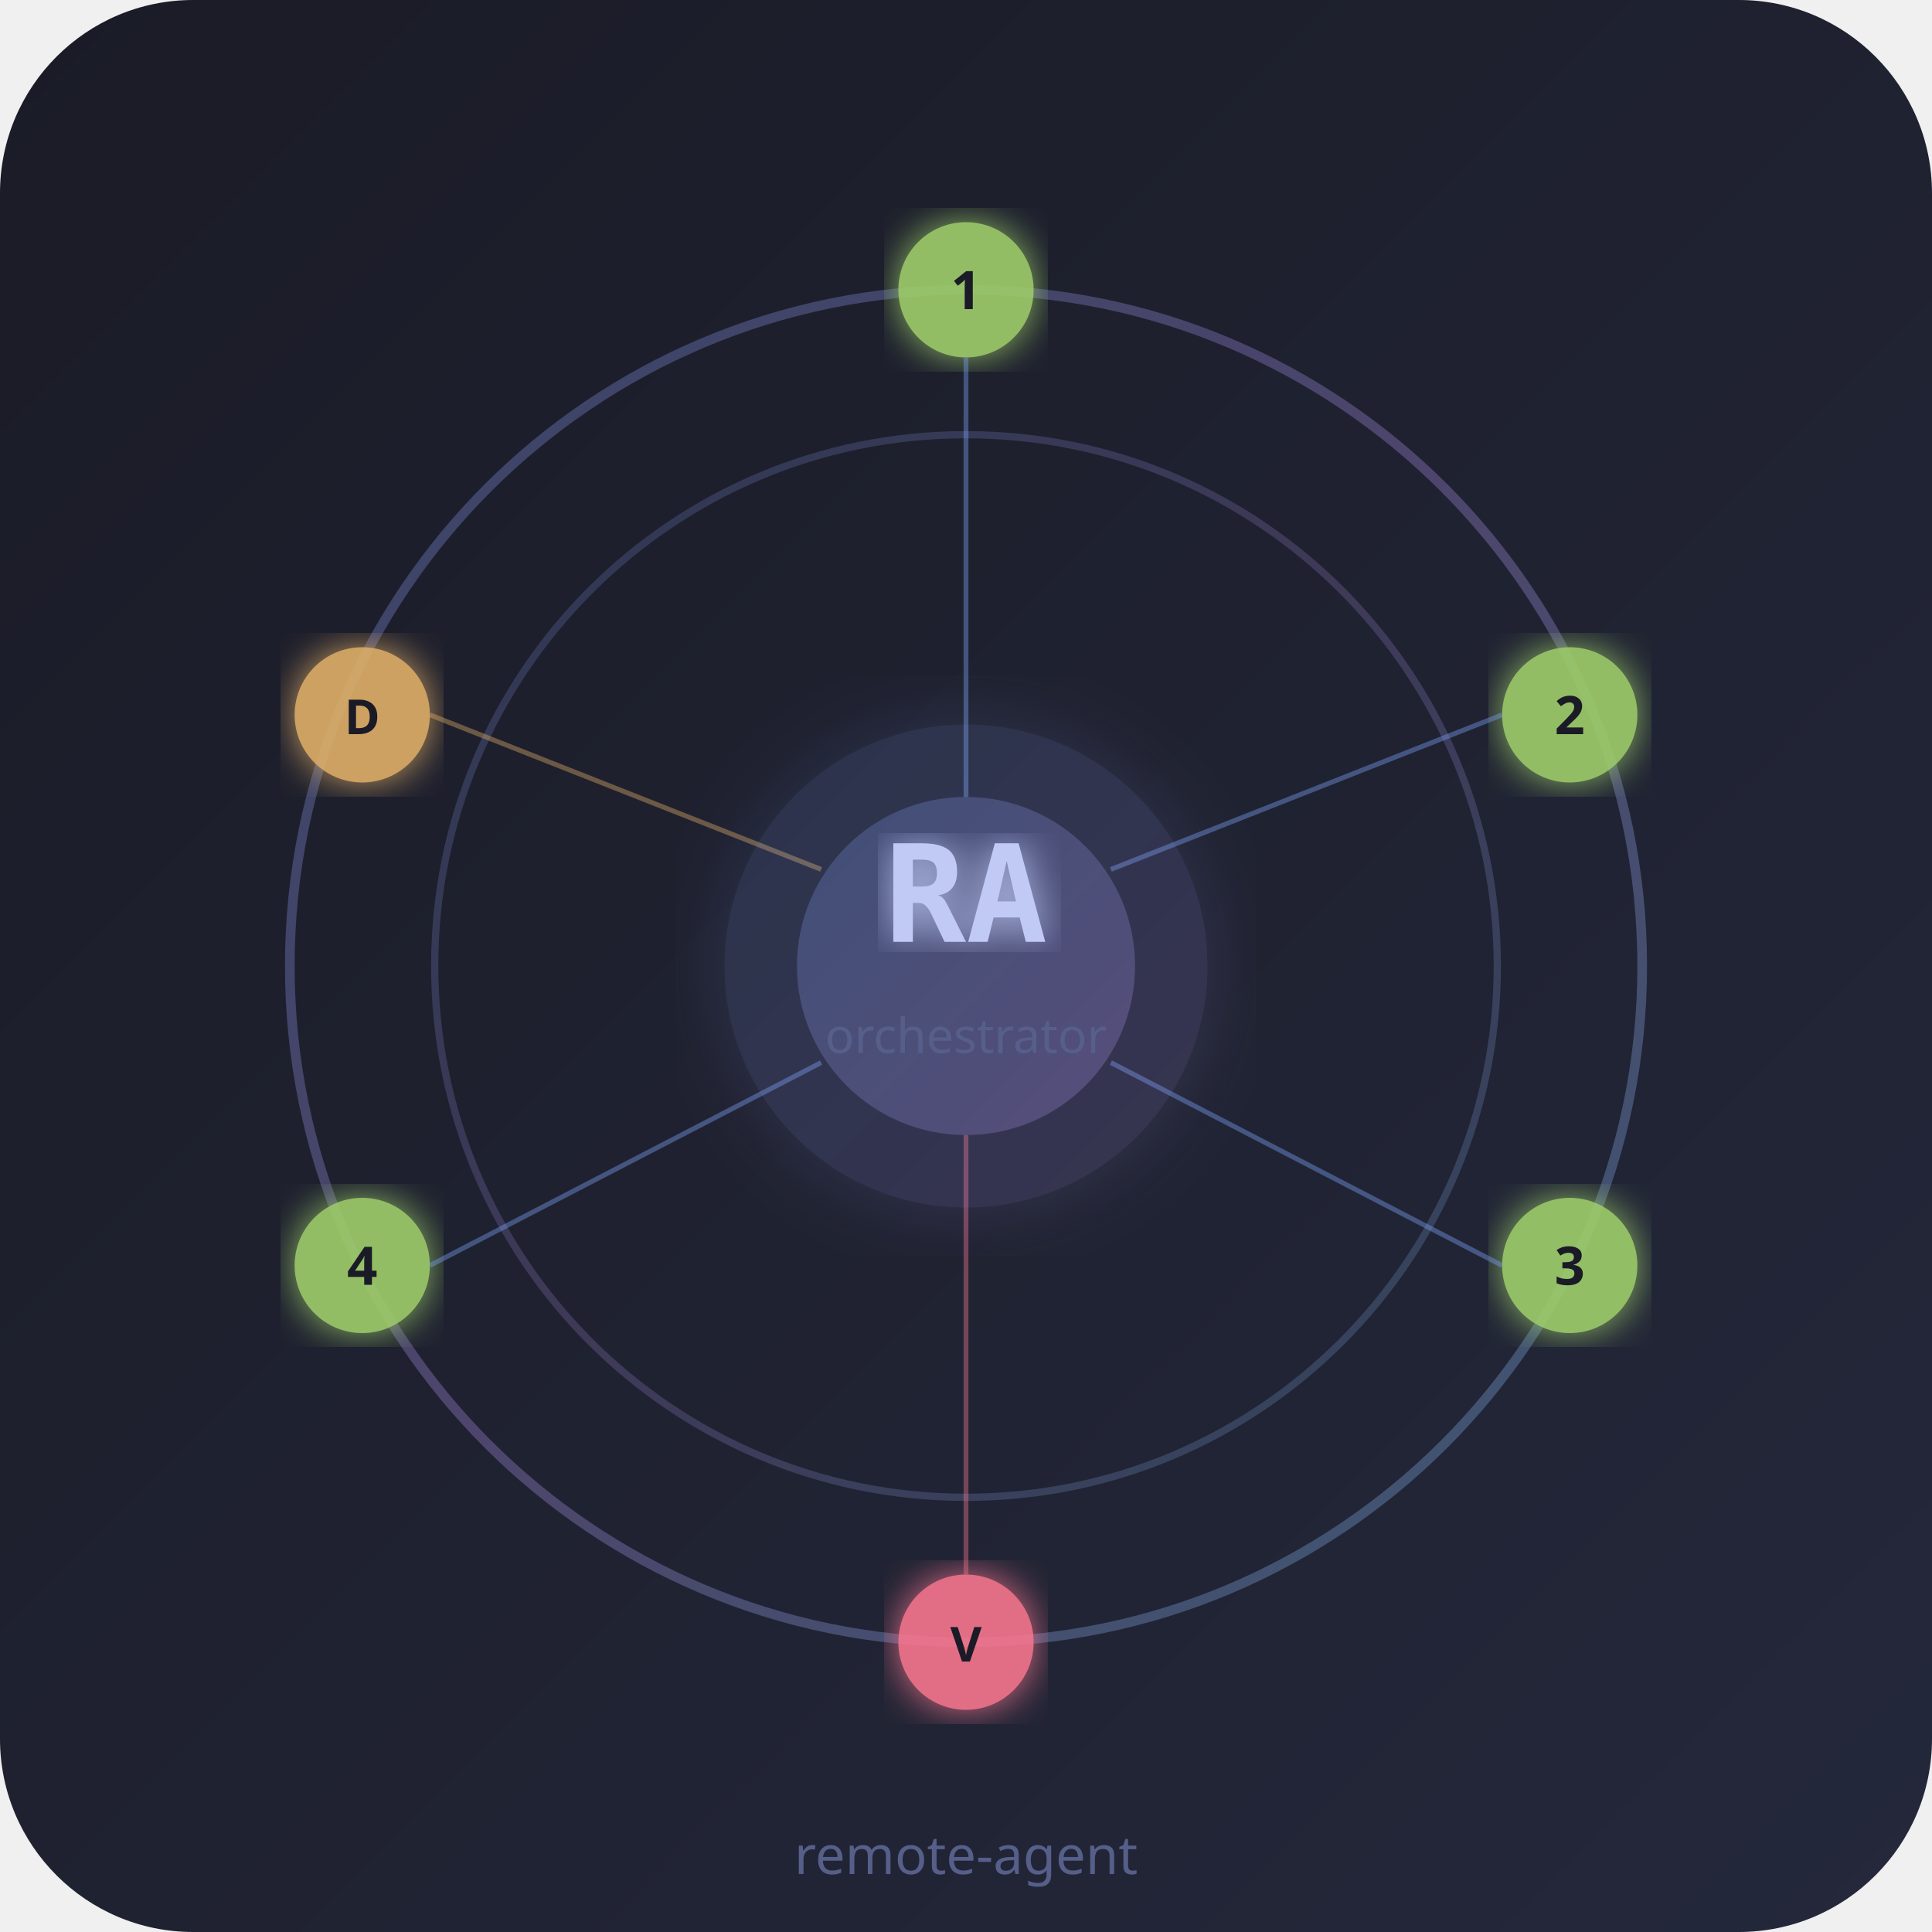
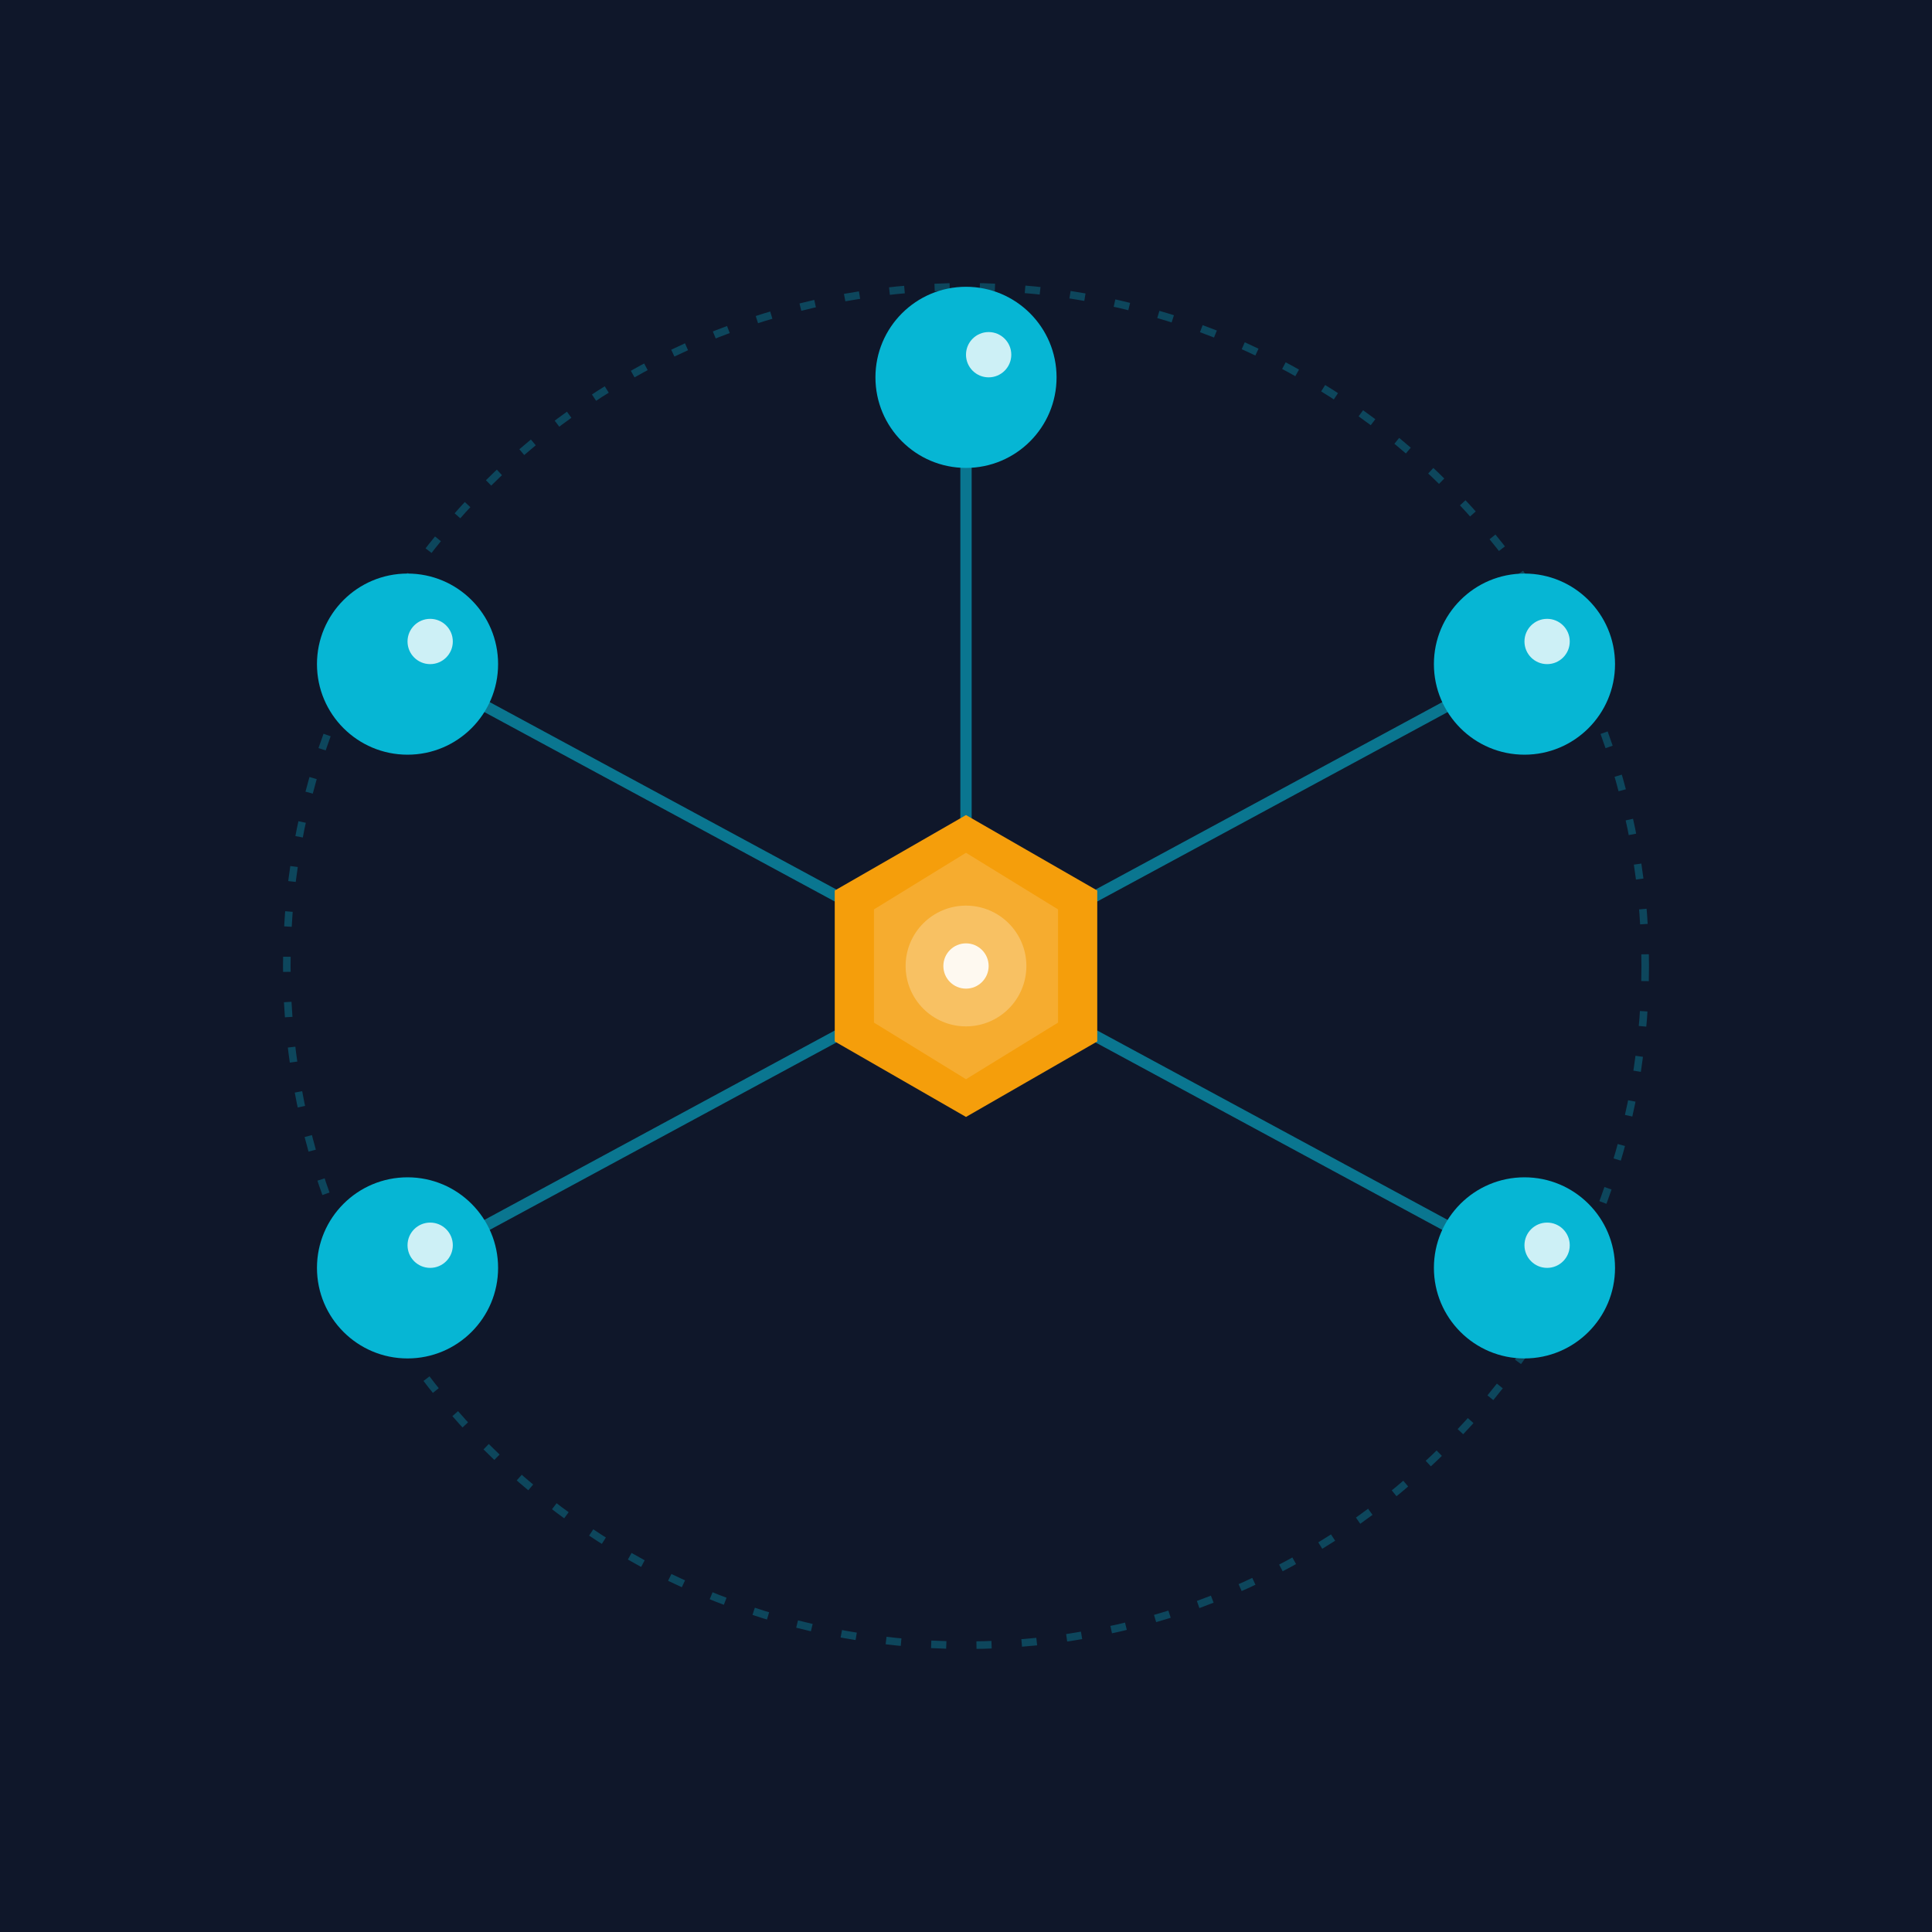
- <svg xmlns="http://www.w3.org/2000/svg" width="400" height="400" viewBox="0 0 400 400">
-   <defs>
-     <linearGradient id="bg" x1="0%" y1="0%" x2="100%" y2="100%">
-       <stop offset="0%" style="stop-color:#1a1b26;stop-opacity:1" />
-       <stop offset="100%" style="stop-color:#24283b;stop-opacity:1" />
-     </linearGradient>
-     <linearGradient id="ring" x1="0%" y1="0%" x2="100%" y2="100%">
-       <stop offset="0%" style="stop-color:#7aa2f7;stop-opacity:1" />
-       <stop offset="50%" style="stop-color:#bb9af7;stop-opacity:1" />
-       <stop offset="100%" style="stop-color:#7dcfff;stop-opacity:1" />
-     </linearGradient>
-     <linearGradient id="core" x1="0%" y1="0%" x2="100%" y2="100%">
-       <stop offset="0%" style="stop-color:#7aa2f7;stop-opacity:1" />
-       <stop offset="100%" style="stop-color:#bb9af7;stop-opacity:1" />
-     </linearGradient>
-     <filter id="glow">
-       <feGaussianBlur stdDeviation="4" result="coloredBlur" />
-       <feMerge>
-         <feMergeNode in="coloredBlur" />
-         <feMergeNode in="SourceGraphic" />
-       </feMerge>
-     </filter>
-     <filter id="softglow">
-       <feGaussianBlur stdDeviation="8" result="blur" />
-       <feMerge>
-         <feMergeNode in="blur" />
-         <feMergeNode in="SourceGraphic" />
-       </feMerge>
-     </filter>
-   </defs>
-   <rect width="400" height="400" rx="40" fill="url(#bg)" />
-   <circle cx="200" cy="200" r="140" fill="none" stroke="url(#ring)" stroke-width="2" opacity="0.3" />
-   <circle cx="200" cy="200" r="110" fill="none" stroke="url(#ring)" stroke-width="1.5" opacity="0.2" />
-   <circle cx="200" cy="60" r="14" fill="#9ece6a" filter="url(#glow)" opacity="0.9" />
-   <text x="200" y="64" text-anchor="middle" fill="#1a1b26" font-family="sans-serif" font-size="11" font-weight="bold">1</text>
-   <circle cx="325" cy="148" r="14" fill="#9ece6a" filter="url(#glow)" opacity="0.9" />
-   <text x="325" y="152" text-anchor="middle" fill="#1a1b26" font-family="sans-serif" font-size="11" font-weight="bold">2</text>
-   <circle cx="325" cy="262" r="14" fill="#9ece6a" filter="url(#glow)" opacity="0.9" />
-   <text x="325" y="266" text-anchor="middle" fill="#1a1b26" font-family="sans-serif" font-size="11" font-weight="bold">3</text>
-   <circle cx="200" cy="340" r="14" fill="#f7768e" filter="url(#glow)" opacity="0.9" />
-   <text x="200" y="344" text-anchor="middle" fill="#1a1b26" font-family="sans-serif" font-size="10" font-weight="bold">V</text>
-   <circle cx="75" cy="262" r="14" fill="#9ece6a" filter="url(#glow)" opacity="0.9" />
-   <text x="75" y="266" text-anchor="middle" fill="#1a1b26" font-family="sans-serif" font-size="11" font-weight="bold">4</text>
-   <circle cx="75" cy="148" r="14" fill="#e0af68" filter="url(#glow)" opacity="0.9" />
-   <text x="75" y="152" text-anchor="middle" fill="#1a1b26" font-family="sans-serif" font-size="10" font-weight="bold">D</text>
-   <line x1="200" y1="165" x2="200" y2="74" stroke="#7aa2f7" stroke-width="1" opacity="0.4" />
-   <line x1="230" y1="180" x2="311" y2="148" stroke="#7aa2f7" stroke-width="1" opacity="0.4" />
-   <line x1="230" y1="220" x2="311" y2="262" stroke="#7aa2f7" stroke-width="1" opacity="0.4" />
-   <line x1="200" y1="235" x2="200" y2="326" stroke="#f7768e" stroke-width="1" opacity="0.4" />
-   <line x1="170" y1="220" x2="89" y2="262" stroke="#7aa2f7" stroke-width="1" opacity="0.4" />
-   <line x1="170" y1="180" x2="89" y2="148" stroke="#e0af68" stroke-width="1" opacity="0.4" />
-   <circle cx="200" cy="200" r="50" fill="url(#core)" filter="url(#softglow)" opacity="0.15" />
-   <circle cx="200" cy="200" r="35" fill="url(#core)" opacity="0.25" />
-   <text x="200" y="195" text-anchor="middle" fill="#c0caf5" font-family="monospace" font-size="28" font-weight="bold" filter="url(#glow)">RA</text>
-   <text x="200" y="218" text-anchor="middle" fill="#565f89" font-family="sans-serif" font-size="10">orchestrator</text>
-   <text x="200" y="388" text-anchor="middle" fill="#565f89" font-family="sans-serif" font-size="11">remote-agent</text>
+ <svg xmlns="http://www.w3.org/2000/svg" viewBox="0 0 512 512">
+   <rect width="512" height="512" fill="#0F172A" />
+   <circle cx="256" cy="256" r="180" fill="none" stroke="#06B6D4" stroke-width="2" stroke-dasharray="4 8" opacity="0.3" />
+   <line x1="256" y1="256" x2="256" y2="100" stroke="#06B6D4" stroke-width="3" opacity="0.6" />
+   <line x1="256" y1="256" x2="404" y2="176" stroke="#06B6D4" stroke-width="3" opacity="0.6" />
+   <line x1="256" y1="256" x2="404" y2="336" stroke="#06B6D4" stroke-width="3" opacity="0.6" />
+   <line x1="256" y1="256" x2="108" y2="336" stroke="#06B6D4" stroke-width="3" opacity="0.6" />
+   <line x1="256" y1="256" x2="108" y2="176" stroke="#06B6D4" stroke-width="3" opacity="0.6" />
+   <circle cx="256" cy="100" r="24" fill="#06B6D4" />
+   <circle cx="404" cy="176" r="24" fill="#06B6D4" />
+   <circle cx="404" cy="336" r="24" fill="#06B6D4" />
+   <circle cx="108" cy="336" r="24" fill="#06B6D4" />
+   <circle cx="108" cy="176" r="24" fill="#06B6D4" />
+   <circle cx="262" cy="94" r="6" fill="#FFFFFF" opacity="0.8" />
+   <circle cx="410" cy="170" r="6" fill="#FFFFFF" opacity="0.8" />
+   <circle cx="410" cy="330" r="6" fill="#FFFFFF" opacity="0.8" />
+   <circle cx="114" cy="330" r="6" fill="#FFFFFF" opacity="0.8" />
+   <circle cx="114" cy="170" r="6" fill="#FFFFFF" opacity="0.8" />
+   <path d="M 256 216 L 290.784 236 L 290.784 276 L 256 296 L 221.216 276 L 221.216 236 Z" fill="#F59E0B" />
+   <path d="M 256 226 L 280.392 241 L 280.392 271 L 256 286 L 231.608 271 L 231.608 241 Z" fill="#FFFFFF" opacity="0.15" />
+   <circle cx="256" cy="256" r="16" fill="#FFFFFF" opacity="0.25" />
+   <circle cx="256" cy="256" r="6" fill="#FFFFFF" opacity="0.9" />
</svg>
